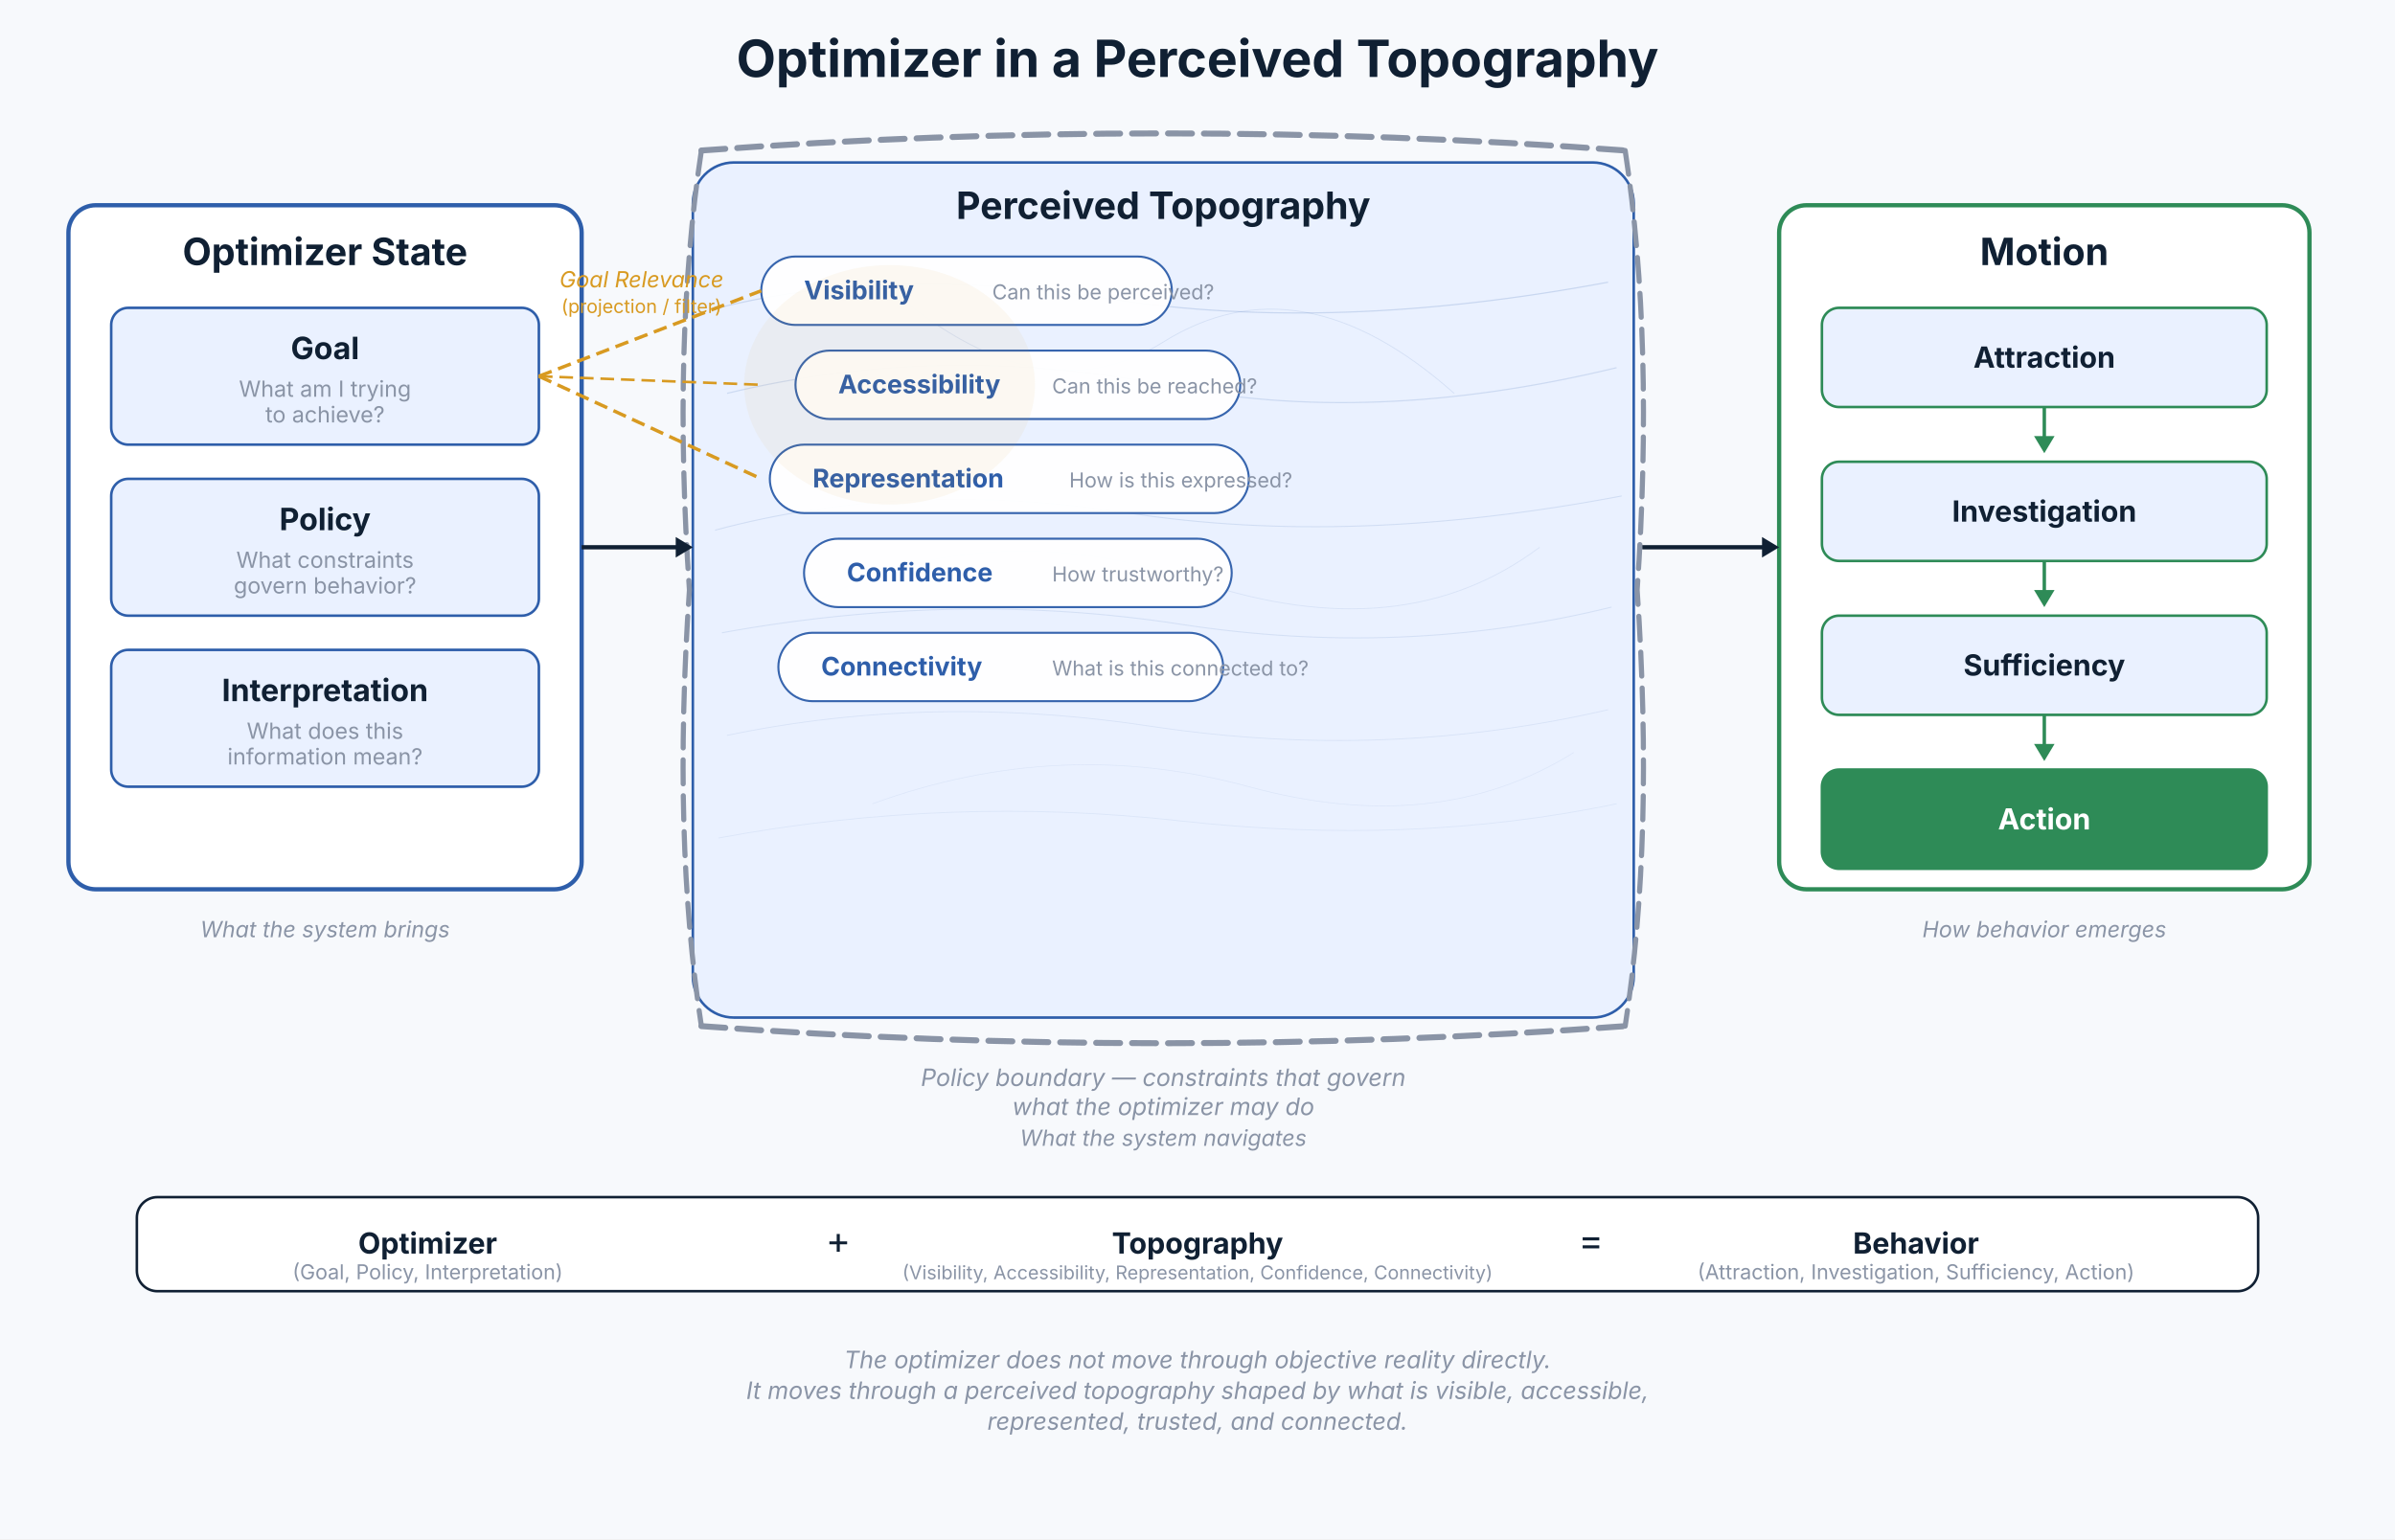
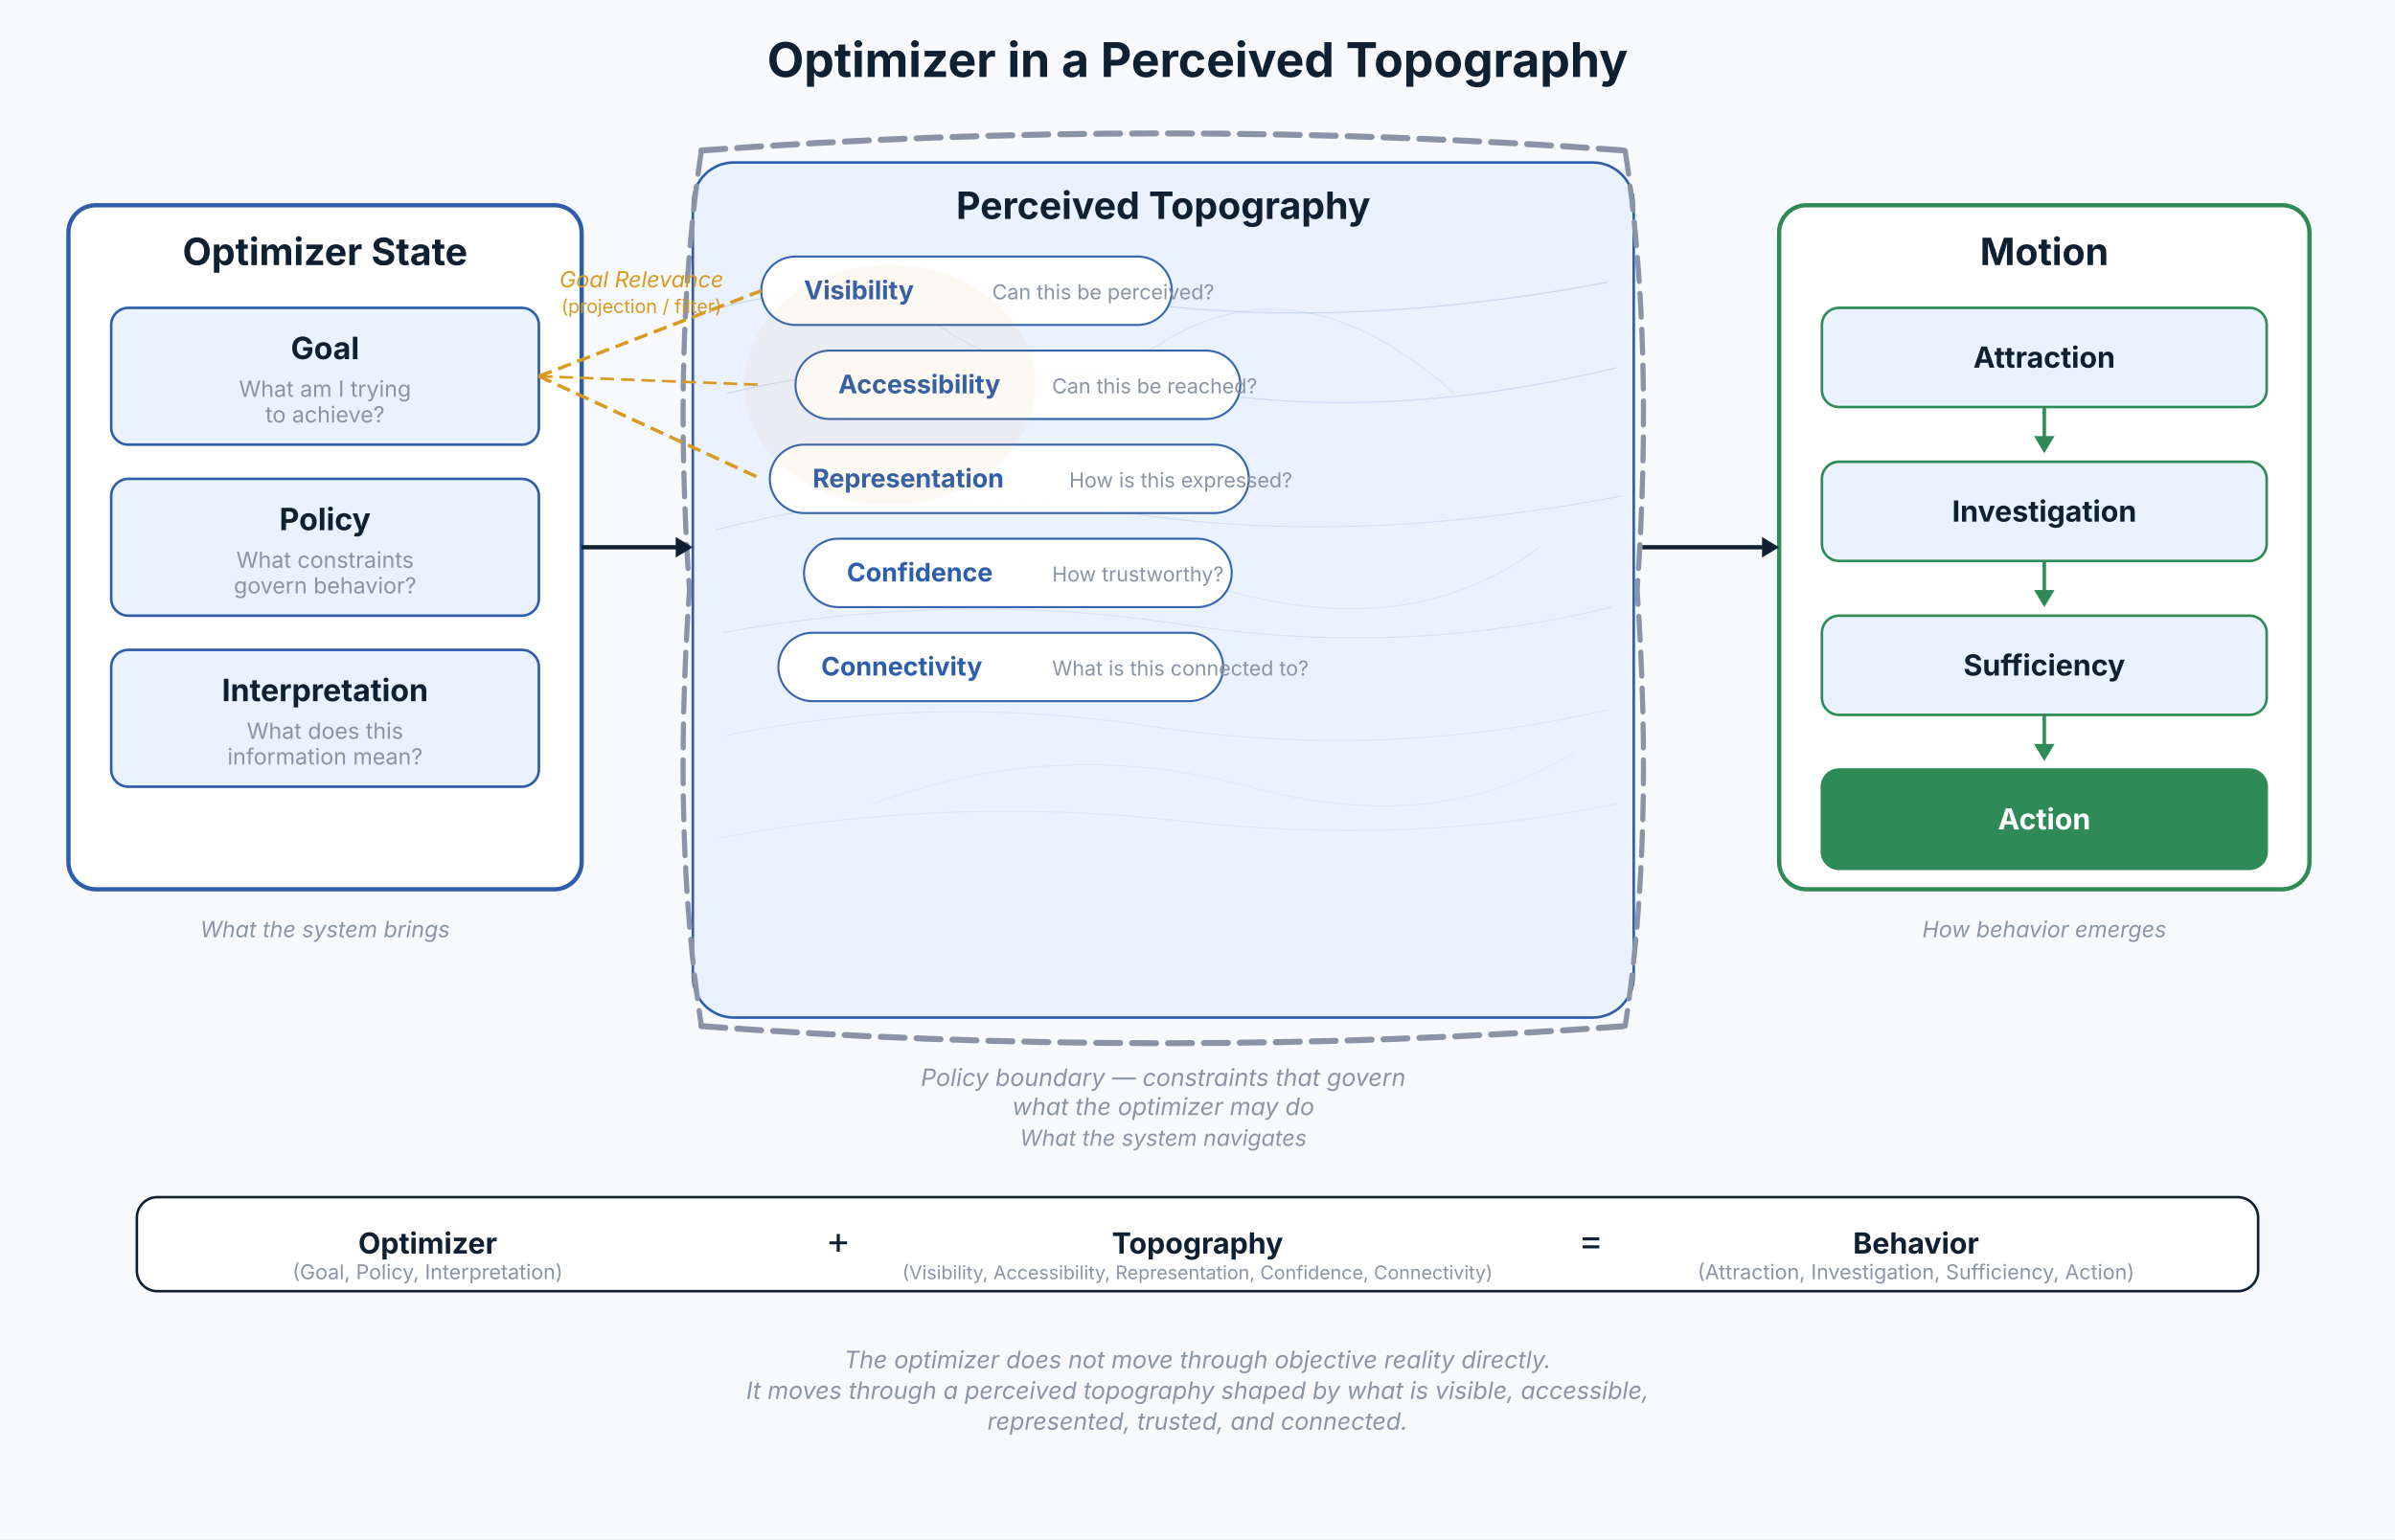
<svg xmlns="http://www.w3.org/2000/svg" viewBox="0 0 1400 900" width="1400" height="900">
  <rect width="1400" height="900" fill="#F7F9FC" />
-   <text x="700" y="45" font-family="Inter, Helvetica, Arial, sans-serif" font-size="30" font-weight="bold" fill="#102033" text-anchor="middle">Optimizer in a Perceived Topography</text>
+   <text x="700" y="45" font-family="Inter, Helvetica, Arial, sans-serif" font-size="28" font-weight="bold" fill="#102033" text-anchor="middle">Optimizer in a Perceived Topography</text>
  <rect x="40" y="120" width="300" height="400" rx="16" fill="#FFFFFF" stroke="#2E5EAA" stroke-width="2.5" />
  <text x="190" y="155" font-family="Inter, Helvetica, Arial, sans-serif" font-size="22" font-weight="bold" fill="#102033" text-anchor="middle">Optimizer State</text>
  <rect x="65" y="180" width="250" height="80" rx="10" fill="#EAF1FF" stroke="#2E5EAA" stroke-width="1.5" />
  <text x="190" y="210" font-family="Inter, Helvetica, Arial, sans-serif" font-size="18" font-weight="bold" fill="#102033" text-anchor="middle">Goal</text>
  <text x="190" y="232" font-family="Inter, Helvetica, Arial, sans-serif" font-size="13" fill="#8A94A6" text-anchor="middle">What am I trying</text>
  <text x="190" y="247" font-family="Inter, Helvetica, Arial, sans-serif" font-size="13" fill="#8A94A6" text-anchor="middle">to achieve?</text>
  <rect x="65" y="280" width="250" height="80" rx="10" fill="#EAF1FF" stroke="#2E5EAA" stroke-width="1.5" />
  <text x="190" y="310" font-family="Inter, Helvetica, Arial, sans-serif" font-size="18" font-weight="bold" fill="#102033" text-anchor="middle">Policy</text>
  <text x="190" y="332" font-family="Inter, Helvetica, Arial, sans-serif" font-size="13" fill="#8A94A6" text-anchor="middle">What constraints</text>
  <text x="190" y="347" font-family="Inter, Helvetica, Arial, sans-serif" font-size="13" fill="#8A94A6" text-anchor="middle">govern behavior?</text>
  <rect x="65" y="380" width="250" height="80" rx="10" fill="#EAF1FF" stroke="#2E5EAA" stroke-width="1.5" />
  <text x="190" y="410" font-family="Inter, Helvetica, Arial, sans-serif" font-size="18" font-weight="bold" fill="#102033" text-anchor="middle">Interpretation</text>
  <text x="190" y="432" font-family="Inter, Helvetica, Arial, sans-serif" font-size="13" fill="#8A94A6" text-anchor="middle">What does this</text>
  <text x="190" y="447" font-family="Inter, Helvetica, Arial, sans-serif" font-size="13" fill="#8A94A6" text-anchor="middle">information mean?</text>
  <rect x="405" y="95" width="550" height="500" rx="24" fill="#EAF1FF" stroke="#2E5EAA" stroke-width="1.5" />
  <path d="M 420 180 Q 520 155 650 175 Q 780 195 940 165" fill="none" stroke="#2E5EAA" stroke-width="0.7" opacity="0.18" />
  <path d="M 425 230 Q 550 200 680 225 Q 800 250 945 215" fill="none" stroke="#2E5EAA" stroke-width="0.7" opacity="0.16" />
  <path d="M 418 310 Q 530 280 660 300 Q 790 320 948 290" fill="none" stroke="#2E5EAA" stroke-width="0.6" opacity="0.14" />
  <path d="M 422 370 Q 560 345 690 365 Q 820 385 942 355" fill="none" stroke="#2E5EAA" stroke-width="0.6" opacity="0.12" />
  <path d="M 425 430 Q 545 405 675 425 Q 810 445 940 415" fill="none" stroke="#2E5EAA" stroke-width="0.5" opacity="0.10" />
  <path d="M 420 490 Q 555 465 690 480 Q 825 495 945 470" fill="none" stroke="#2E5EAA" stroke-width="0.5" opacity="0.08" />
  <path d="M 500 150 Q 600 250 680 200 Q 760 150 850 230" fill="none" stroke="#2E5EAA" stroke-width="0.5" opacity="0.12" />
  <path d="M 480 350 Q 580 300 700 340 Q 820 380 900 320" fill="none" stroke="#2E5EAA" stroke-width="0.5" opacity="0.10" />
  <path d="M 510 470 Q 620 430 730 460 Q 840 490 920 440" fill="none" stroke="#2E5EAA" stroke-width="0.4" opacity="0.08" />
  <text x="680" y="128" font-family="Inter, Helvetica, Arial, sans-serif" font-size="22" font-weight="bold" fill="#102033" text-anchor="middle">Perceived Topography</text>
  <rect x="445" y="150" width="240" height="40" rx="20" fill="#FFFFFF" stroke="#2E5EAA" stroke-width="1.2" opacity="0.95" />
  <text x="470" y="175" font-family="Inter, Helvetica, Arial, sans-serif" font-size="15" font-weight="bold" fill="#2E5EAA">Visibility</text>
  <text x="580" y="175" font-family="Inter, Helvetica, Arial, sans-serif" font-size="12" fill="#8A94A6">Can this be perceived?</text>
  <rect x="465" y="205" width="260" height="40" rx="20" fill="#FFFFFF" stroke="#2E5EAA" stroke-width="1.2" opacity="0.95" />
  <text x="490" y="230" font-family="Inter, Helvetica, Arial, sans-serif" font-size="15" font-weight="bold" fill="#2E5EAA">Accessibility</text>
  <text x="615" y="230" font-family="Inter, Helvetica, Arial, sans-serif" font-size="12" fill="#8A94A6">Can this be reached?</text>
  <rect x="450" y="260" width="280" height="40" rx="20" fill="#FFFFFF" stroke="#2E5EAA" stroke-width="1.2" opacity="0.95" />
  <text x="475" y="285" font-family="Inter, Helvetica, Arial, sans-serif" font-size="15" font-weight="bold" fill="#2E5EAA">Representation</text>
  <text x="625" y="285" font-family="Inter, Helvetica, Arial, sans-serif" font-size="12" fill="#8A94A6">How is this expressed?</text>
  <rect x="470" y="315" width="250" height="40" rx="20" fill="#FFFFFF" stroke="#2E5EAA" stroke-width="1.2" opacity="0.95" />
  <text x="495" y="340" font-family="Inter, Helvetica, Arial, sans-serif" font-size="15" font-weight="bold" fill="#2E5EAA">Confidence</text>
  <text x="615" y="340" font-family="Inter, Helvetica, Arial, sans-serif" font-size="12" fill="#8A94A6">How trustworthy?</text>
  <rect x="455" y="370" width="260" height="40" rx="20" fill="#FFFFFF" stroke="#2E5EAA" stroke-width="1.2" opacity="0.95" />
  <text x="480" y="395" font-family="Inter, Helvetica, Arial, sans-serif" font-size="15" font-weight="bold" fill="#2E5EAA">Connectivity</text>
  <text x="615" y="395" font-family="Inter, Helvetica, Arial, sans-serif" font-size="12" fill="#8A94A6">What is this connected to?</text>
  <path d="M 410 88 Q 680 68 950 88" fill="none" stroke="#8A94A6" stroke-width="3.5" stroke-dasharray="14,7" stroke-linecap="round" />
  <path d="M 410 600 Q 680 620 950 600" fill="none" stroke="#8A94A6" stroke-width="3.5" stroke-dasharray="14,7" stroke-linecap="round" />
  <path d="M 410 88 Q 393 200 403 345 Q 393 490 410 600" fill="none" stroke="#8A94A6" stroke-width="3" stroke-dasharray="14,7" stroke-linecap="round" />
  <path d="M 950 88 Q 967 200 957 345 Q 967 490 950 600" fill="none" stroke="#8A94A6" stroke-width="3" stroke-dasharray="14,7" stroke-linecap="round" />
  <text x="680" y="635" font-family="Inter, Helvetica, Arial, sans-serif" font-size="14" fill="#8A94A6" text-anchor="middle" font-style="italic">Policy boundary — constraints that govern</text>
  <text x="680" y="652" font-family="Inter, Helvetica, Arial, sans-serif" font-size="14" fill="#8A94A6" text-anchor="middle" font-style="italic">what the optimizer may do</text>
  <path d="M 315 220 L 445 170" fill="none" stroke="#D89A21" stroke-width="2" stroke-dasharray="8,4" />
  <path d="M 315 220 L 445 280" fill="none" stroke="#D89A21" stroke-width="2" stroke-dasharray="8,4" />
  <path d="M 315 220 L 445 225" fill="none" stroke="#D89A21" stroke-width="1.5" stroke-dasharray="8,4" />
  <ellipse cx="520" cy="225" rx="85" ry="70" fill="#D89A21" opacity="0.06" />
  <text x="375" y="168" font-family="Inter, Helvetica, Arial, sans-serif" font-size="13" fill="#D89A21" font-style="italic" text-anchor="middle">Goal Relevance</text>
  <text x="375" y="183" font-family="Inter, Helvetica, Arial, sans-serif" font-size="11" fill="#D89A21" text-anchor="middle">(projection / filter)</text>
  <rect x="1040" y="120" width="310" height="400" rx="16" fill="#FFFFFF" stroke="#2E8B57" stroke-width="2.5" />
  <text x="1195" y="155" font-family="Inter, Helvetica, Arial, sans-serif" font-size="22" font-weight="bold" fill="#102033" text-anchor="middle">Motion</text>
  <rect x="1065" y="180" width="260" height="58" rx="10" fill="#EAF1FF" stroke="#2E8B57" stroke-width="1.5" />
  <text x="1195" y="215" font-family="Inter, Helvetica, Arial, sans-serif" font-size="17" font-weight="bold" fill="#102033" text-anchor="middle">Attraction</text>
  <line x1="1195" y1="238" x2="1195" y2="258" stroke="#2E8B57" stroke-width="2" />
  <polygon points="1195,265 1189,255 1201,255" fill="#2E8B57" />
  <rect x="1065" y="270" width="260" height="58" rx="10" fill="#EAF1FF" stroke="#2E8B57" stroke-width="1.5" />
  <text x="1195" y="305" font-family="Inter, Helvetica, Arial, sans-serif" font-size="17" font-weight="bold" fill="#102033" text-anchor="middle">Investigation</text>
  <line x1="1195" y1="328" x2="1195" y2="348" stroke="#2E8B57" stroke-width="2" />
  <polygon points="1195,355 1189,345 1201,345" fill="#2E8B57" />
  <rect x="1065" y="360" width="260" height="58" rx="10" fill="#EAF1FF" stroke="#2E8B57" stroke-width="1.5" />
  <text x="1195" y="395" font-family="Inter, Helvetica, Arial, sans-serif" font-size="17" font-weight="bold" fill="#102033" text-anchor="middle">Sufficiency</text>
  <line x1="1195" y1="418" x2="1195" y2="438" stroke="#2E8B57" stroke-width="2" />
  <polygon points="1195,445 1189,435 1201,435" fill="#2E8B57" />
  <rect x="1065" y="450" width="260" height="58" rx="10" fill="#2E8B57" stroke="#2E8B57" stroke-width="1.5" />
  <text x="1195" y="485" font-family="Inter, Helvetica, Arial, sans-serif" font-size="17" font-weight="bold" fill="#FFFFFF" text-anchor="middle">Action</text>
  <line x1="340" y1="320" x2="398" y2="320" stroke="#102033" stroke-width="2.5" />
  <polygon points="405,320 395,314 395,326" fill="#102033" />
  <line x1="960" y1="320" x2="1033" y2="320" stroke="#102033" stroke-width="2.5" />
  <polygon points="1040,320 1030,314 1030,326" fill="#102033" />
  <rect x="80" y="700" width="1240" height="55" rx="12" fill="#FFFFFF" stroke="#102033" stroke-width="1.5" />
  <text x="250" y="733" font-family="Inter, Helvetica, Arial, sans-serif" font-size="17" fill="#102033" text-anchor="middle" font-weight="bold">Optimizer</text>
  <text x="250" y="748" font-family="Inter, Helvetica, Arial, sans-serif" font-size="12" fill="#8A94A6" text-anchor="middle">(Goal, Policy, Interpretation)</text>
  <text x="490" y="733" font-family="Inter, Helvetica, Arial, sans-serif" font-size="22" fill="#102033" text-anchor="middle">+</text>
  <text x="700" y="733" font-family="Inter, Helvetica, Arial, sans-serif" font-size="17" fill="#102033" text-anchor="middle" font-weight="bold">Topography</text>
  <text x="700" y="748" font-family="Inter, Helvetica, Arial, sans-serif" font-size="11" fill="#8A94A6" text-anchor="middle">(Visibility, Accessibility, Representation, Confidence, Connectivity)</text>
  <text x="930" y="733" font-family="Inter, Helvetica, Arial, sans-serif" font-size="22" fill="#102033" text-anchor="middle">=</text>
  <text x="1120" y="733" font-family="Inter, Helvetica, Arial, sans-serif" font-size="17" fill="#102033" text-anchor="middle" font-weight="bold">Behavior</text>
  <text x="1120" y="748" font-family="Inter, Helvetica, Arial, sans-serif" font-size="12" fill="#8A94A6" text-anchor="middle">(Attraction, Investigation, Sufficiency, Action)</text>
  <text x="700" y="800" font-family="Inter, Helvetica, Arial, sans-serif" font-size="14" fill="#8A94A6" text-anchor="middle" font-style="italic">The optimizer does not move through objective reality directly.</text>
  <text x="700" y="818" font-family="Inter, Helvetica, Arial, sans-serif" font-size="14" fill="#8A94A6" text-anchor="middle" font-style="italic">It moves through a perceived topography shaped by what is visible, accessible,</text>
  <text x="700" y="836" font-family="Inter, Helvetica, Arial, sans-serif" font-size="14" fill="#8A94A6" text-anchor="middle" font-style="italic">represented, trusted, and connected.</text>
  <text x="190" y="548" font-family="Inter, Helvetica, Arial, sans-serif" font-size="13" fill="#8A94A6" text-anchor="middle" font-style="italic">What the system brings</text>
  <text x="680" y="670" font-family="Inter, Helvetica, Arial, sans-serif" font-size="13" fill="#8A94A6" text-anchor="middle" font-style="italic">What the system navigates</text>
  <text x="1195" y="548" font-family="Inter, Helvetica, Arial, sans-serif" font-size="13" fill="#8A94A6" text-anchor="middle" font-style="italic">How behavior emerges</text>
</svg>
